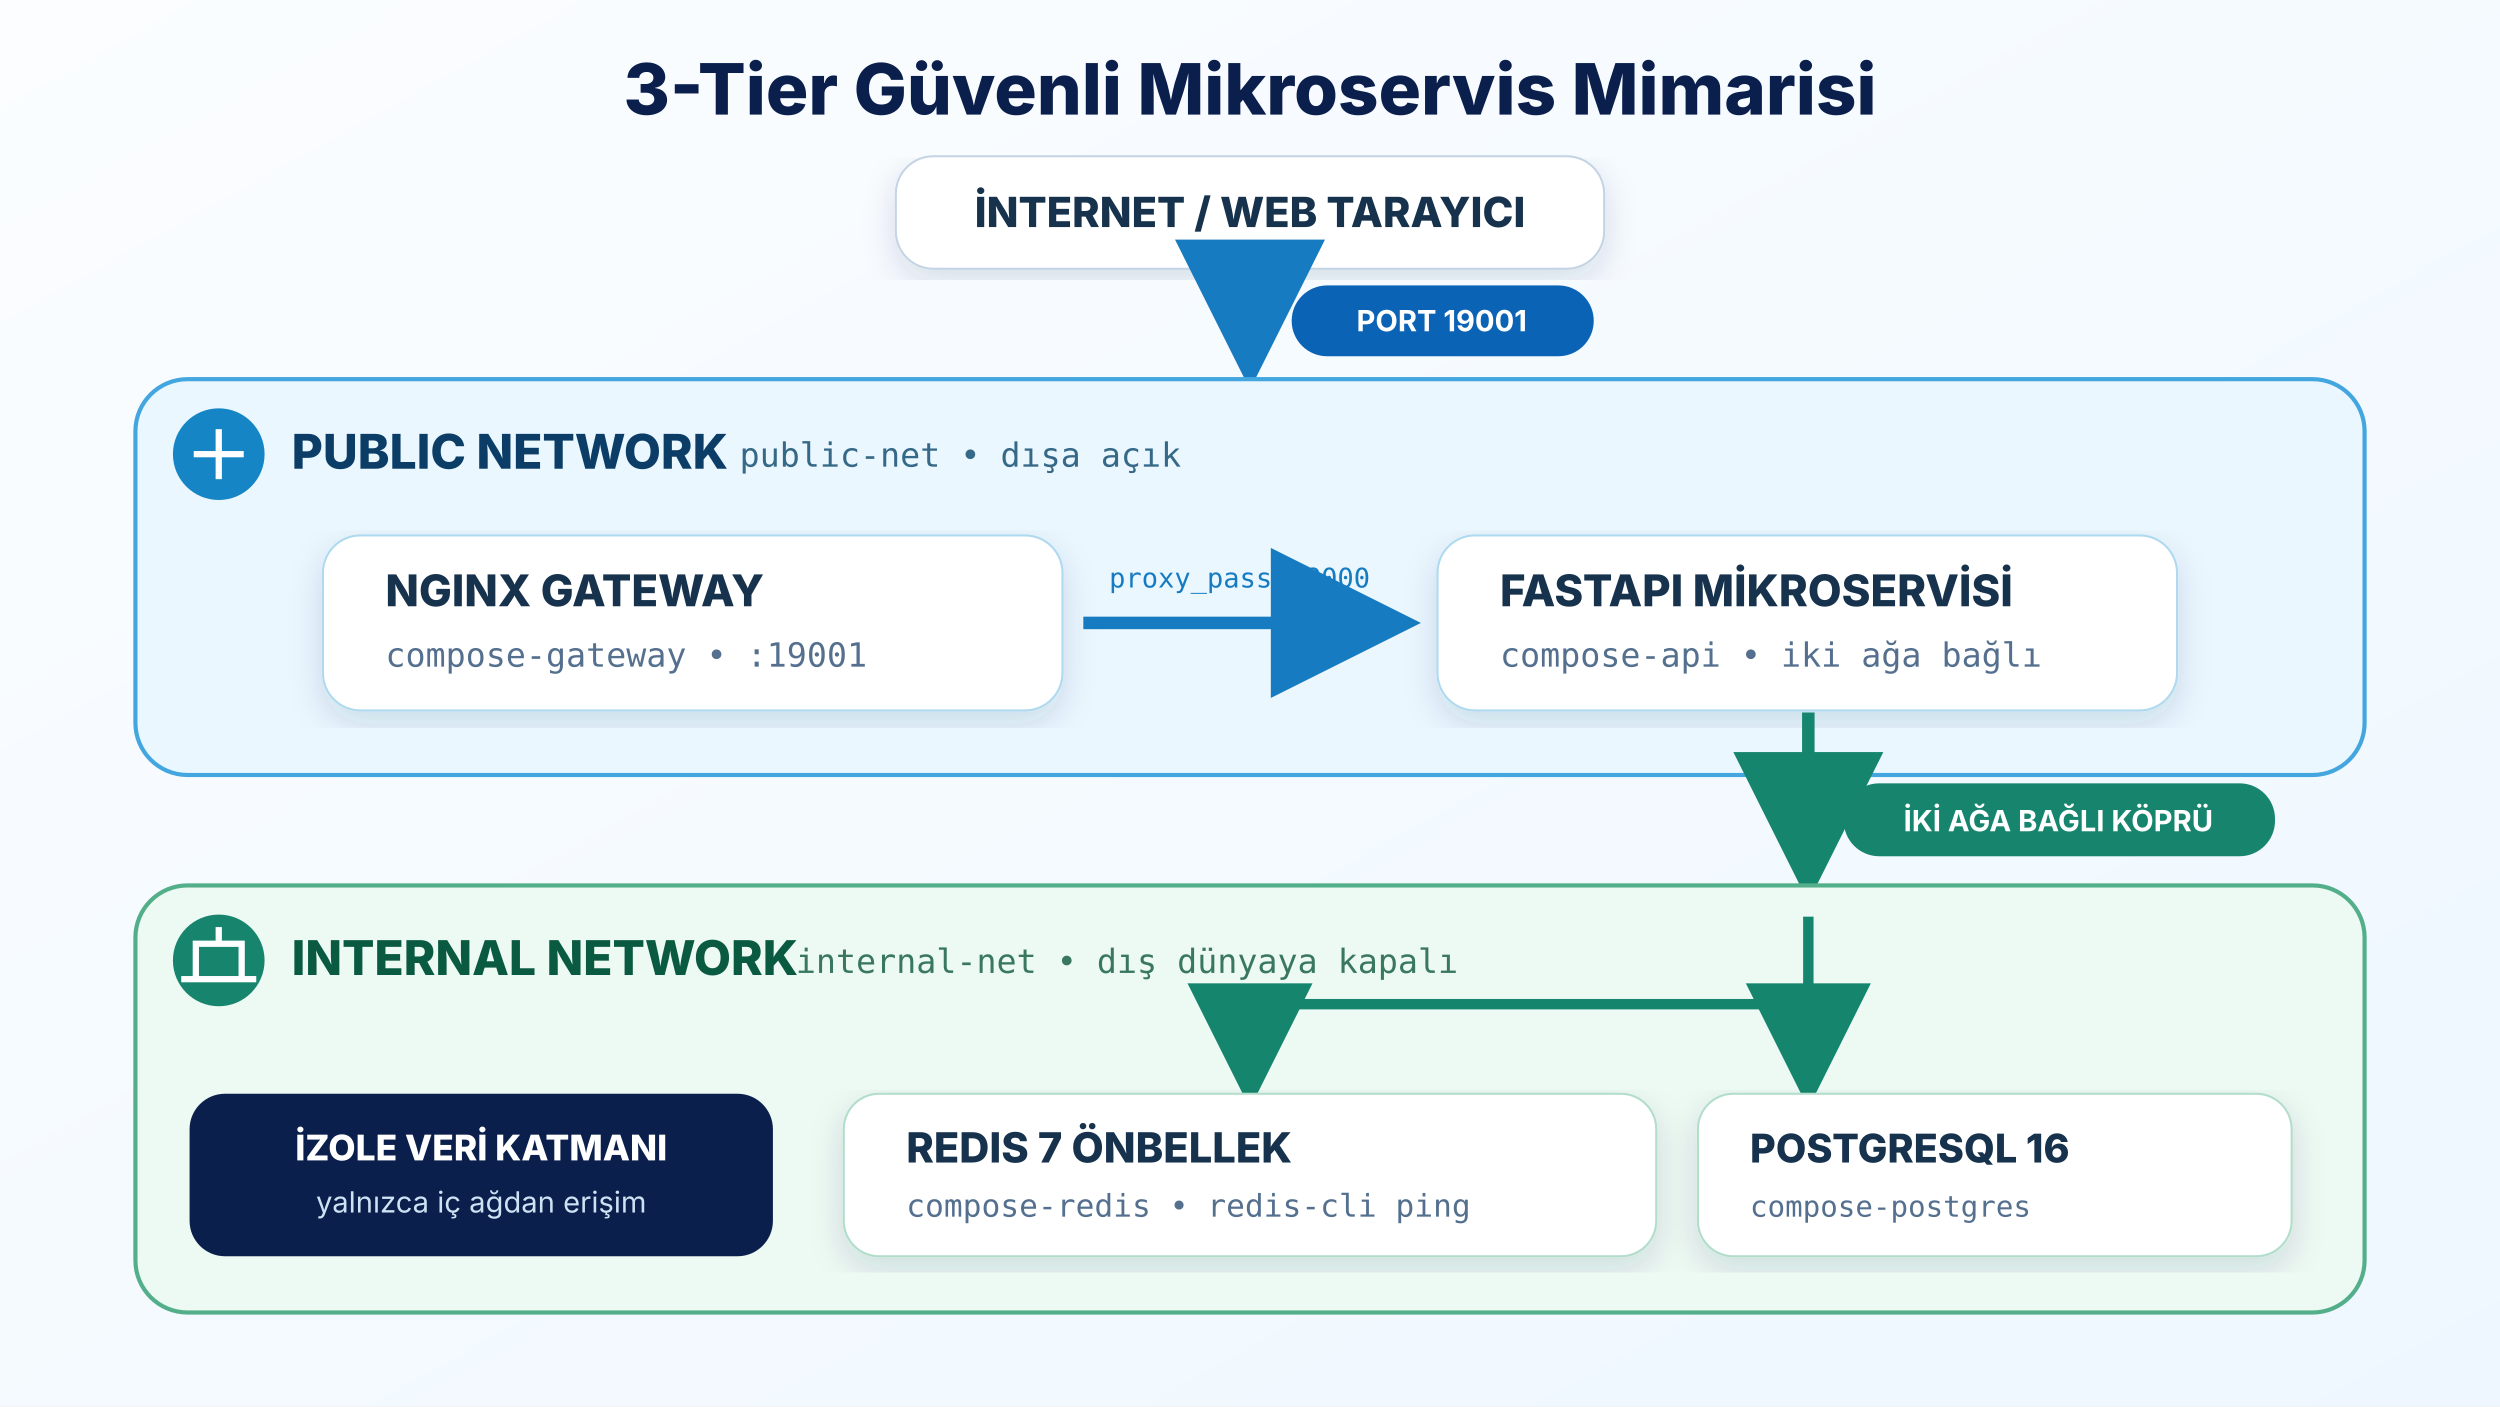
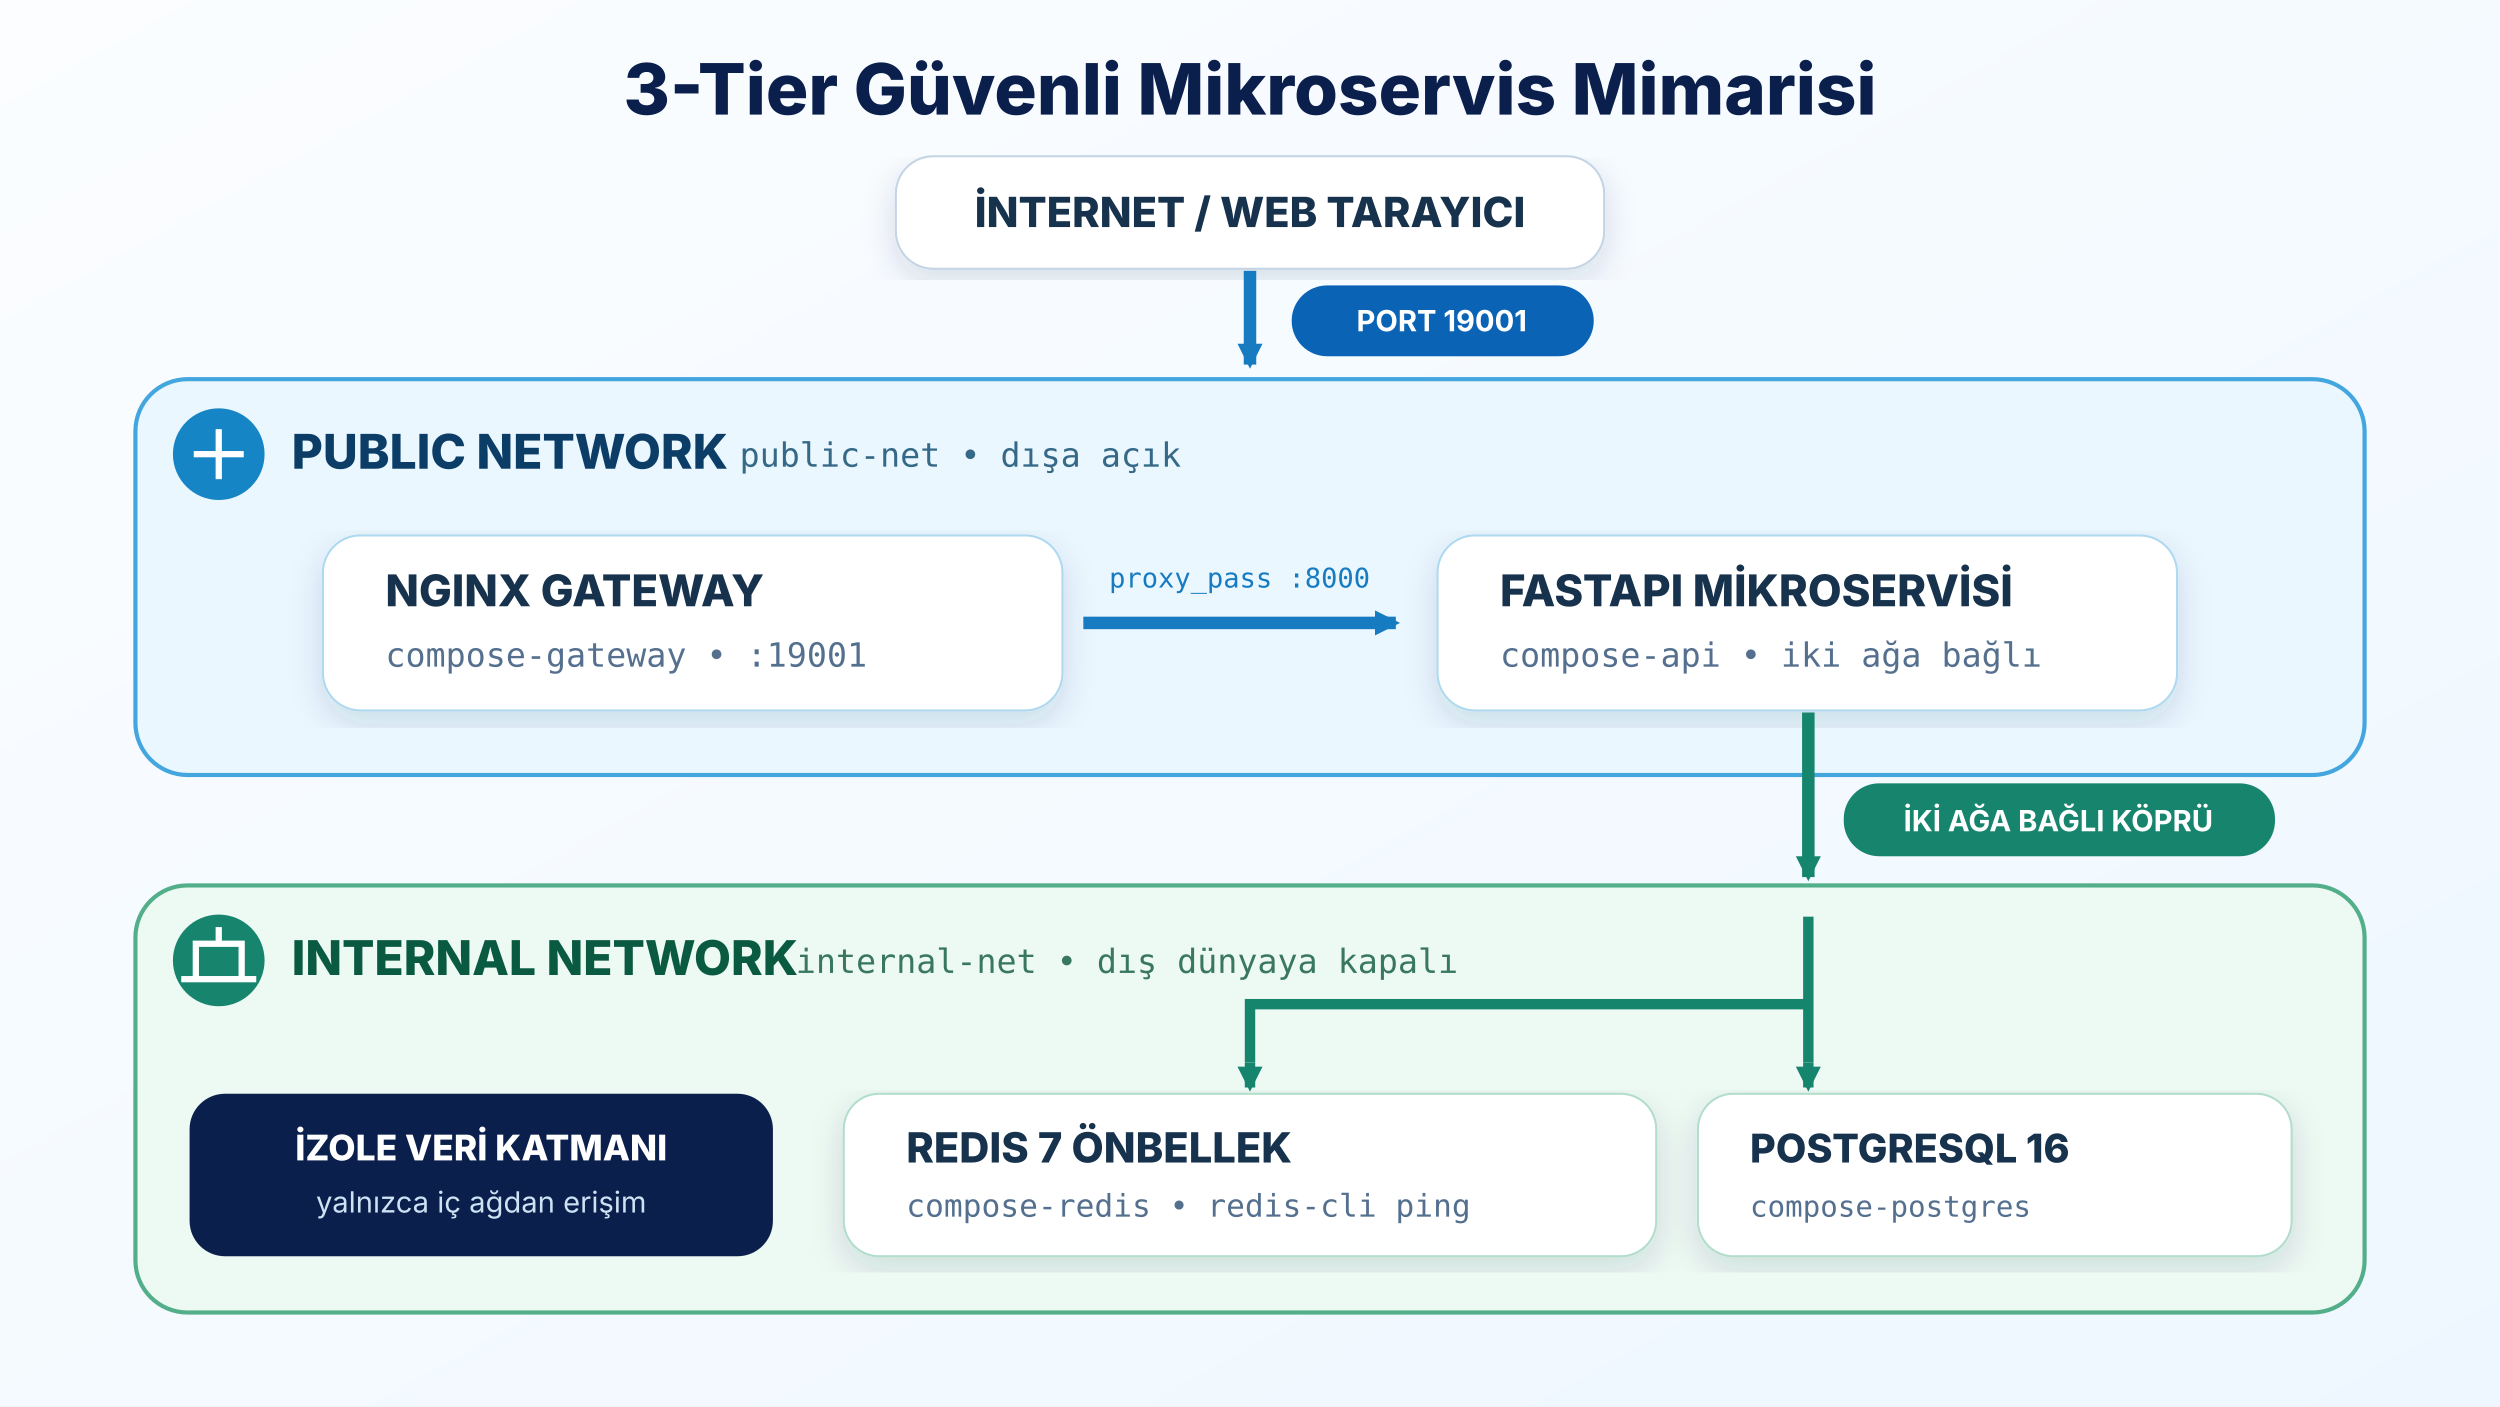
<svg xmlns="http://www.w3.org/2000/svg" width="1200" height="675" viewBox="0 0 1200 675" role="img" aria-labelledby="title desc">
  <defs>
    <linearGradient id="bg" x1="0" y1="0" x2="1" y2="1">
      <stop stop-color="#fbfdff" />
      <stop offset="1" stop-color="#eef7ff" />
    </linearGradient>
    <filter id="s">
      <feDropShadow dx="0" dy="6" stdDeviation="8" flood-color="#143456" flood-opacity=".14" />
    </filter>
-     <marker id="ab" markerWidth="12" markerHeight="12" refX="10" refY="6" orient="auto">
+     <marker markerUnits="userSpaceOnUse" id="ab" markerWidth="12" markerHeight="12" refX="10" refY="6" orient="auto">
      <path d="M0 0l12 6-12 6z" fill="#167bc0" />
    </marker>
-     <marker id="ag" markerWidth="12" markerHeight="12" refX="10" refY="6" orient="auto">
+     <marker markerUnits="userSpaceOnUse" id="ag" markerWidth="12" markerHeight="12" refX="10" refY="6" orient="auto">
      <path d="M0 0l12 6-12 6z" fill="#16856d" />
    </marker>
  </defs>
  <rect width="1200" height="675" fill="url(#bg)" />
  <text x="600" y="55" text-anchor="middle" font-family="Inter,Segoe UI,Arial,sans-serif" font-size="34" font-weight="800" fill="#0b1f4d">3-Tier Güvenli Mikroservis Mimarisi</text>
  <rect x="430" y="75" width="340" height="54" rx="18" fill="white" stroke="#c4d4e4" filter="url(#s)" />
  <text x="600" y="109" text-anchor="middle" font-family="Inter,Segoe UI,Arial,sans-serif" font-size="20" font-weight="800" fill="#17324d">İNTERNET / WEB TARAYICI</text>
  <path d="M600 130v45" stroke="#167bc0" stroke-width="6" marker-end="url(#ab)" />
  <rect x="620" y="137" width="145" height="34" rx="17" fill="#0b63b6" />
  <text x="692" y="159" text-anchor="middle" font-family="Inter,Segoe UI,Arial,sans-serif" font-size="14" font-weight="700" fill="white">PORT 19001</text>
  <rect x="65" y="182" width="1070" height="190" rx="25" fill="#eaf7ff" stroke="#43a6df" stroke-width="2" />
  <circle cx="105" cy="218" r="22" fill="#1685c5" />
  <path d="M93 218h24m-12-12v24" stroke="white" stroke-width="3" />
  <text x="140" y="225" font-family="Inter,Segoe UI,Arial,sans-serif" font-size="23" font-weight="800" fill="#0b3d67">PUBLIC NETWORK</text>
  <text x="355" y="224" font-family="ui-monospace,Consolas,monospace" font-size="16" fill="#356987">public-net • dışa açık</text>
  <rect x="155" y="257" width="355" height="84" rx="18" fill="white" stroke="#aed9ef" filter="url(#s)" />
  <text x="185" y="291" font-family="Inter,Segoe UI,Arial,sans-serif" font-size="21" font-weight="800" fill="#17324d">NGINX GATEWAY</text>
  <text x="185" y="320" font-family="ui-monospace,Consolas,monospace" font-size="16" fill="#55708f">compose-gateway • :19001</text>
  <path d="M520 299h150" stroke="#167bc0" stroke-width="6" marker-end="url(#ab)" />
  <text x="595" y="282" text-anchor="middle" font-family="ui-monospace,Consolas,monospace" font-size="13" fill="#167bc0">proxy_pass :8000</text>
  <rect x="690" y="257" width="355" height="84" rx="18" fill="white" stroke="#aed9ef" filter="url(#s)" />
  <text x="720" y="291" font-family="Inter,Segoe UI,Arial,sans-serif" font-size="21" font-weight="800" fill="#17324d">FASTAPI MİKROSERVİSİ</text>
  <text x="720" y="320" font-family="ui-monospace,Consolas,monospace" font-size="16" fill="#55708f">compose-api • iki ağa bağlı</text>
  <path d="M868 342v79" stroke="#16856d" stroke-width="6" marker-end="url(#ag)" />
  <rect x="885" y="376" width="207" height="35" rx="17" fill="#17856d" />
  <text x="988" y="399" text-anchor="middle" font-family="Inter,Segoe UI,Arial,sans-serif" font-size="14" font-weight="700" fill="white">İKİ AĞA BAĞLI KÖPRÜ</text>
  <rect x="65" y="425" width="1070" height="205" rx="25" fill="#edf9f3" stroke="#53ae8a" stroke-width="2" />
  <circle cx="105" cy="461" r="22" fill="#17856d" />
  <path d="M94 453h22v17H94zm11-8v8m-18 17h36" fill="none" stroke="white" stroke-width="3" />
  <text x="140" y="468" font-family="Inter,Segoe UI,Arial,sans-serif" font-size="23" font-weight="800" fill="#0a5a42">INTERNAL NETWORK</text>
  <text x="382" y="467" font-family="ui-monospace,Consolas,monospace" font-size="16" fill="#397762">internal-net • dış dünyaya kapalı</text>
  <path d="M868 440v42H600v28M868 482h0v28" fill="none" stroke="#16856d" stroke-width="5" />
  <path d="M600 510v12" stroke="#16856d" stroke-width="5" marker-end="url(#ag)" />
  <path d="M868 510v12" stroke="#16856d" stroke-width="5" marker-end="url(#ag)" />
  <rect x="405" y="525" width="390" height="78" rx="17" fill="white" stroke="#b2ddcb" filter="url(#s)" />
  <text x="435" y="558" font-family="Inter,Segoe UI,Arial,sans-serif" font-size="20" font-weight="800" fill="#17324d">REDIS 7 ÖNBELLEK</text>
  <text x="435" y="584" font-family="ui-monospace,Consolas,monospace" font-size="15" fill="#55708f">compose-redis • redis-cli ping</text>
  <rect x="815" y="525" width="285" height="78" rx="17" fill="white" stroke="#b2ddcb" filter="url(#s)" />
  <text x="840" y="558" font-family="Inter,Segoe UI,Arial,sans-serif" font-size="19" font-weight="800" fill="#17324d">POSTGRESQL 16</text>
  <text x="840" y="584" font-family="ui-monospace,Consolas,monospace" font-size="14" fill="#55708f">compose-postgres</text>
  <rect x="91" y="525" width="280" height="78" rx="17" fill="#0b1f4d" />
  <text x="231" y="557" text-anchor="middle" font-family="Inter,Segoe UI,Arial,sans-serif" font-size="17" font-weight="800" fill="white">İZOLE VERİ KATMANI</text>
  <text x="231" y="582" text-anchor="middle" font-family="Inter,Segoe UI,Arial,sans-serif" font-size="14" fill="#cde2f3">yalnızca iç ağdan erişim</text>
</svg>
